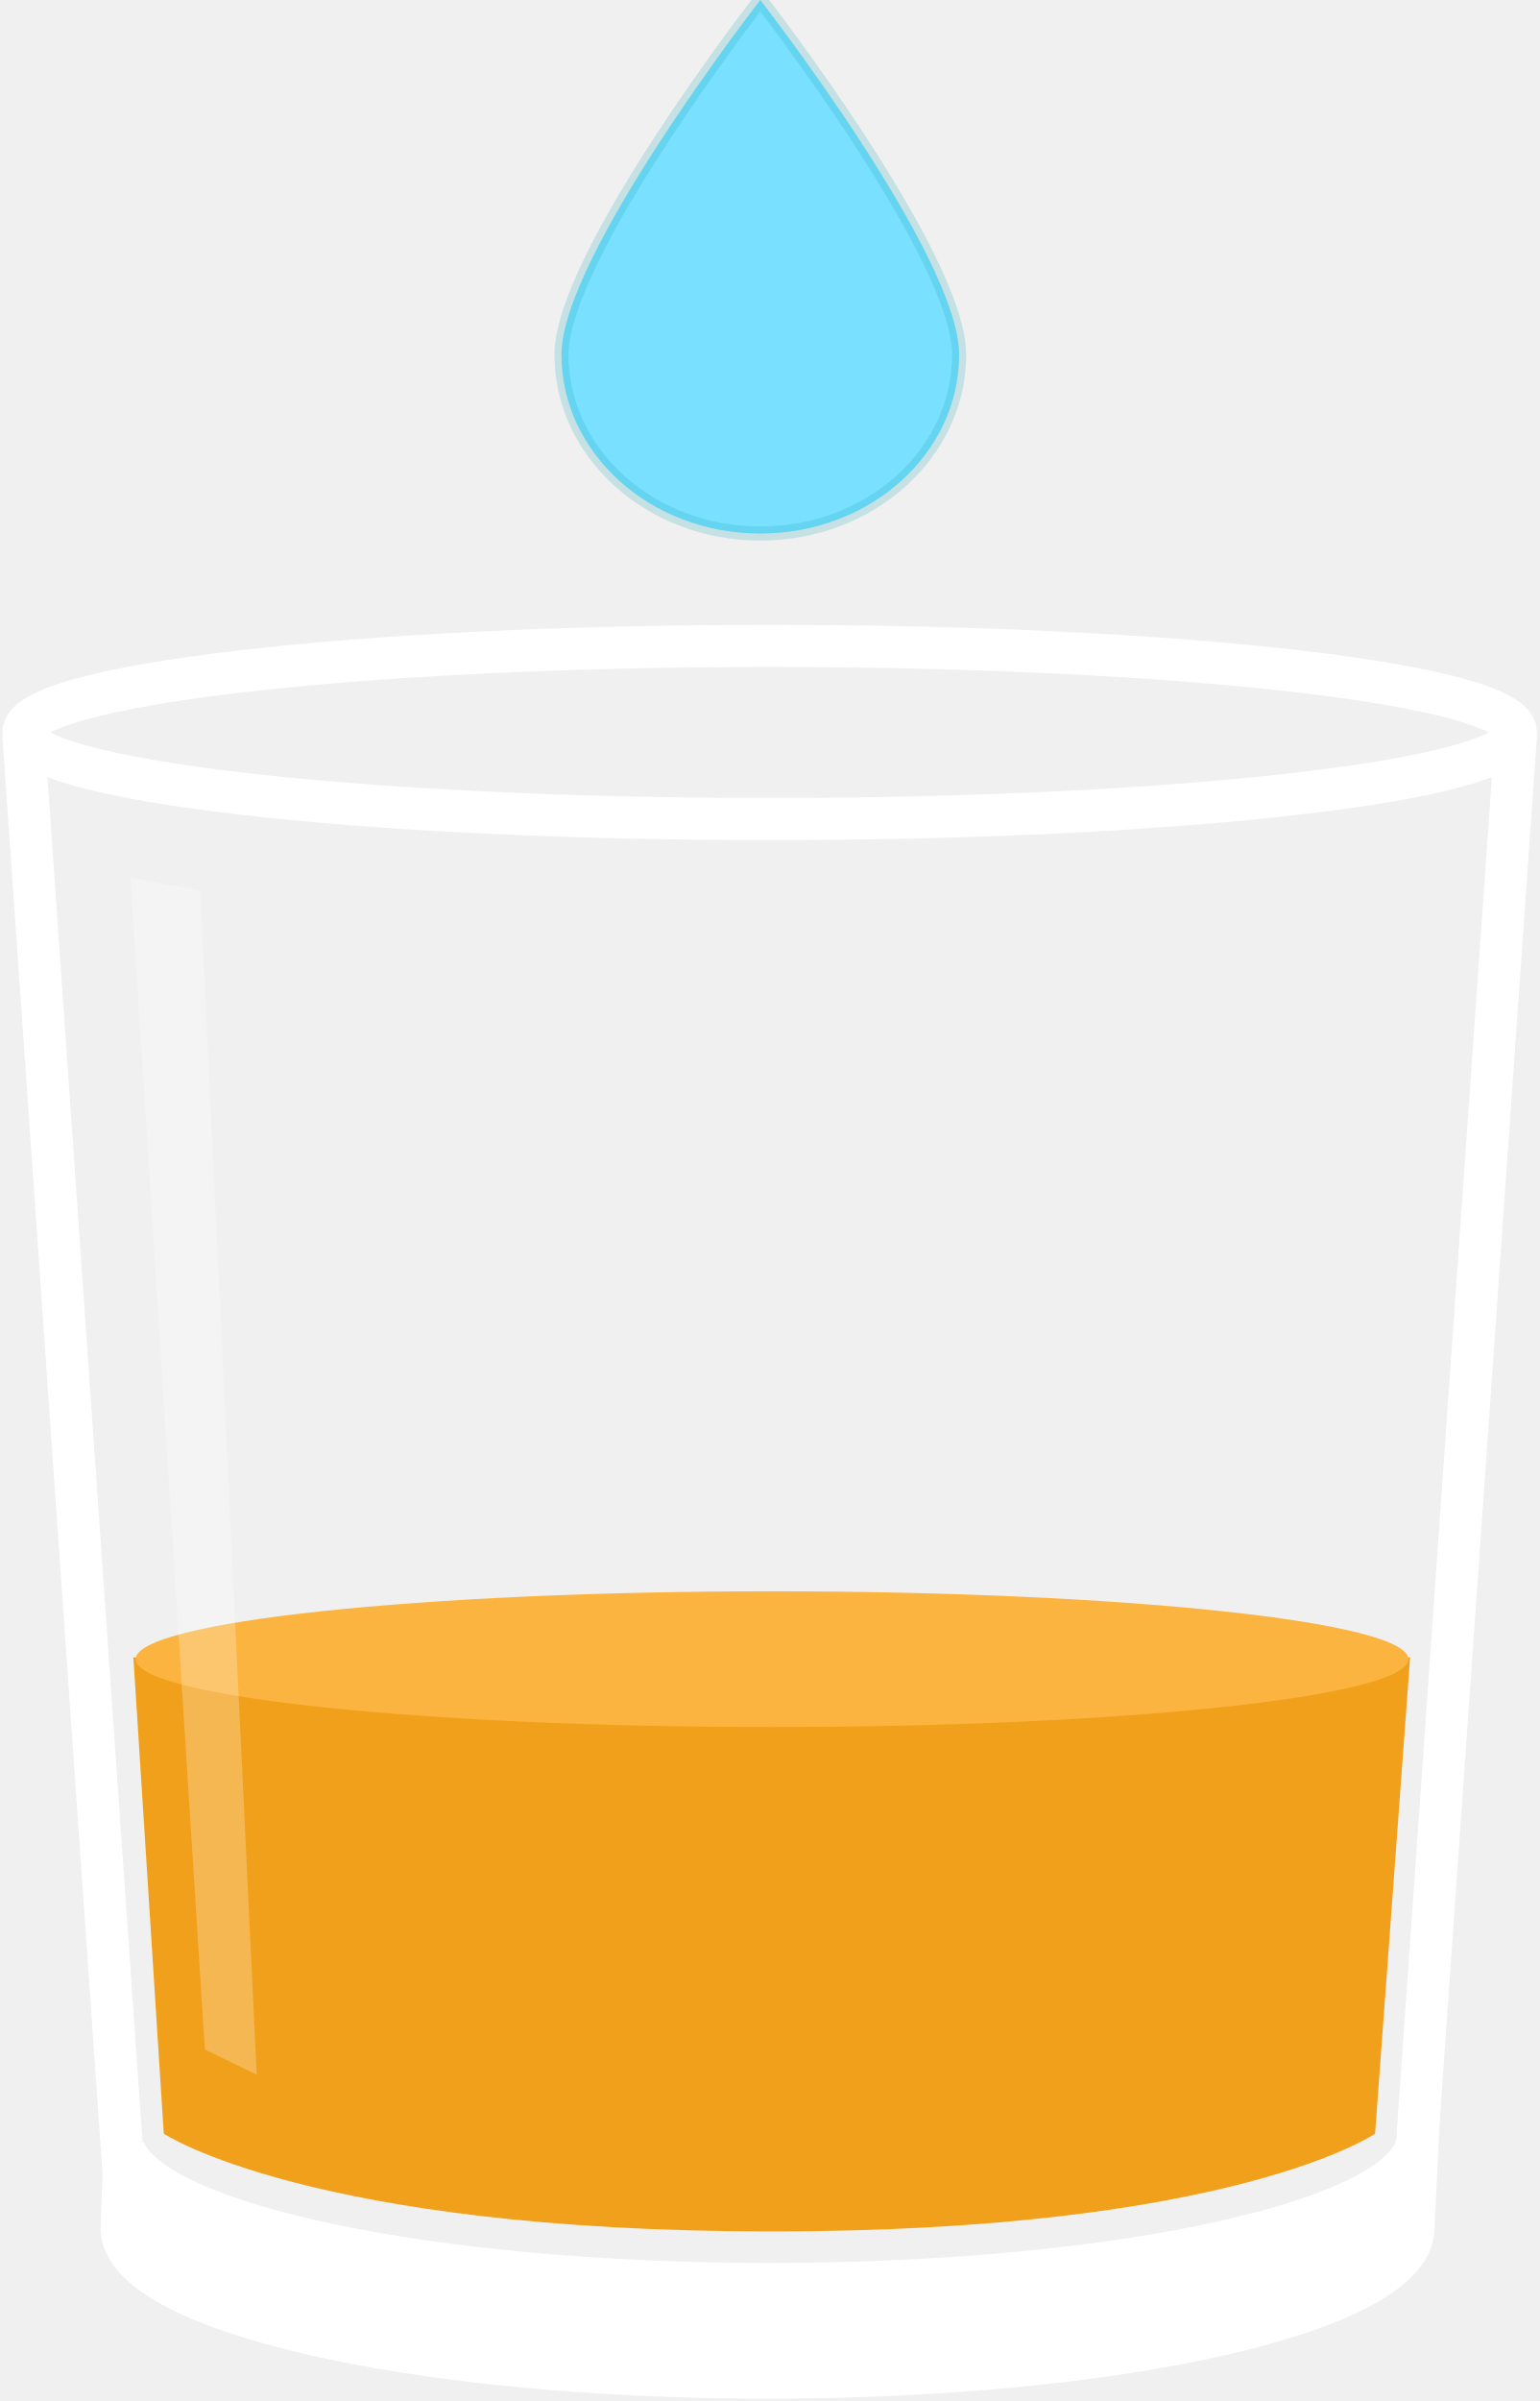
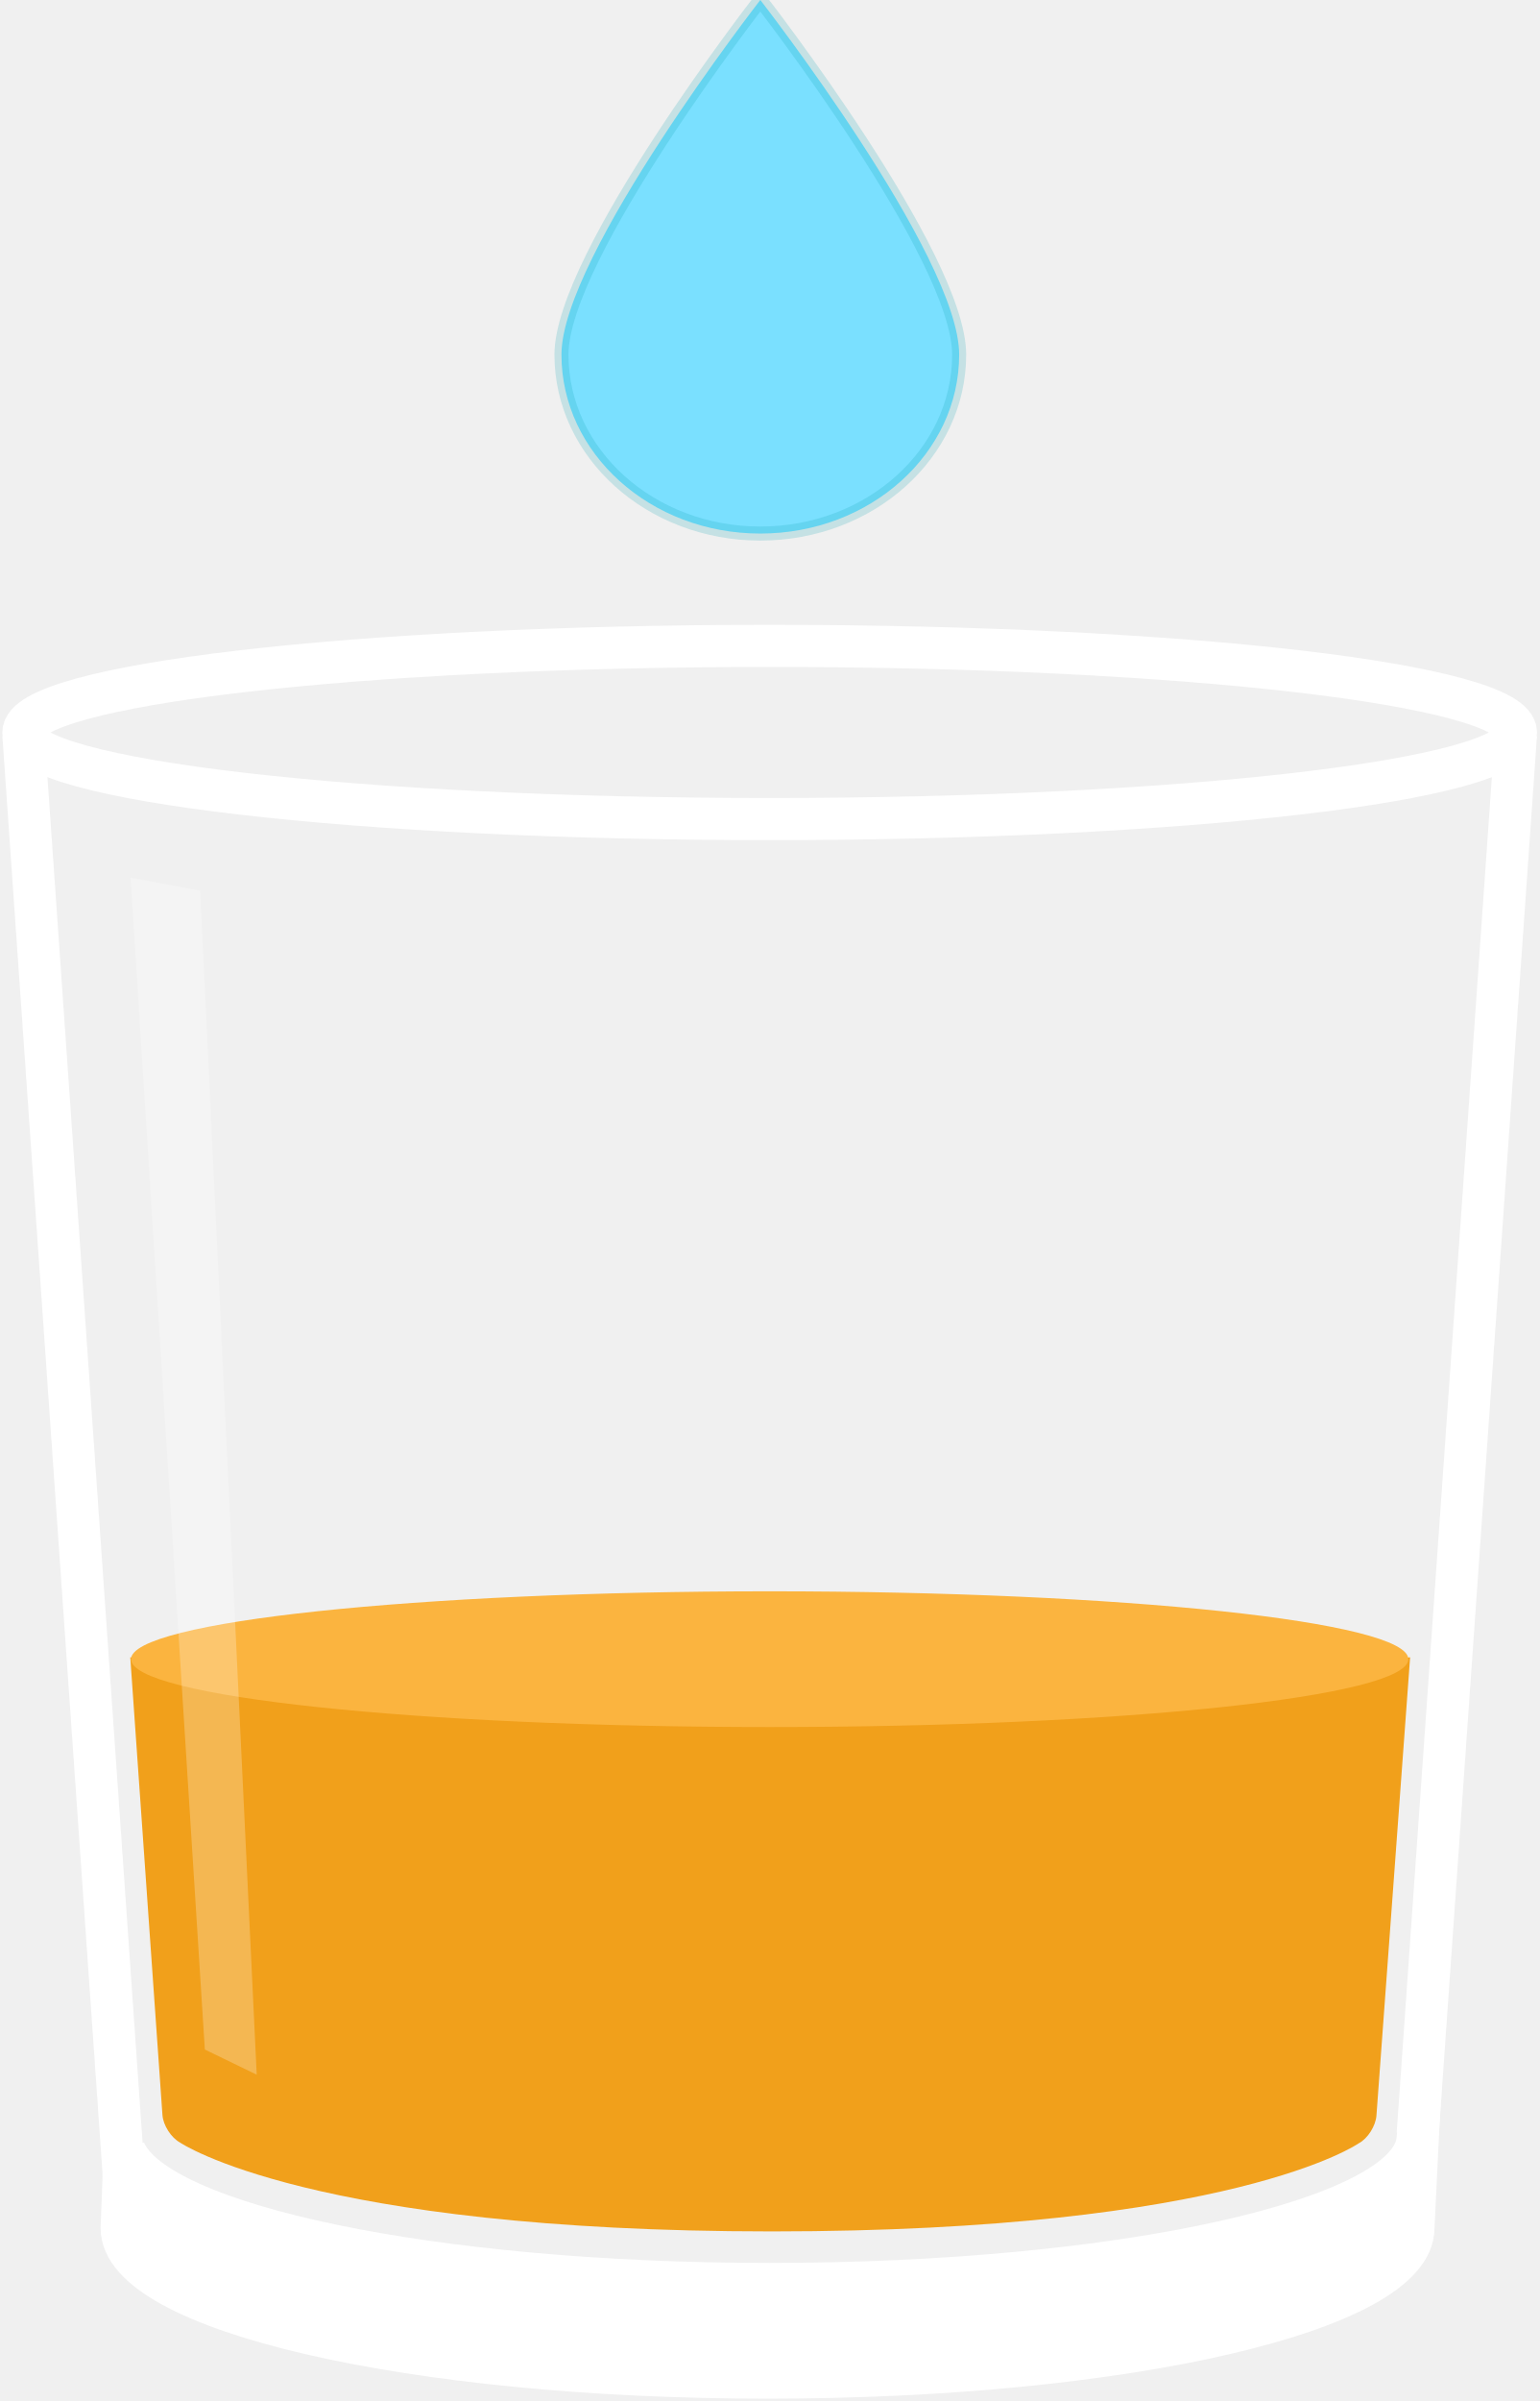
<svg xmlns="http://www.w3.org/2000/svg" width="329px" height="513px" viewBox="0 0 329 513" version="1.1">
  <description>Created with Sketch (http://www.bohemiancoding.com/sketch)</description>
  <defs />
  <g id="Page-1" stroke="none" stroke-width="1" fill="none" fill-rule="evenodd">
    <g id="vesiviski" transform="translate(-73, -39)">
      <g id="Image" transform="translate(78, 39)">
        <g id="Glass" transform="translate(0, 138)" stroke="#FFFFFF" stroke-width="9">
          <path d="M21.628,321.519 L21,338.043 C21,355.692 82.804,370 159.044,370 C235.284,370 297.088,355.692 297.088,338.043 L298,319.248 L297.96,319.269 C296.165,336.31 234.862,350 159.5,350 C87.486,350 28.309,337.5 21.628,321.519 L21.628,321.519 Z" id="Oval-1-copy-2" fill="#FFFFFF" />
          <path d="M319,18.5 C319,8.283 247.589,0 159.5,0 C71.411,0 0,8.283 0,18.5 C0,28.717 71.411,37 159.5,37 C247.589,37 319,28.717 319,18.5 Z" id="Oval-1" />
          <path d="M0,19 L21.5,327.5" id="Path-1" />
          <path d="M319,19 L298,318" id="Path-1-copy" />
        </g>
-         <g id="Whisky" transform="translate(24, 340)">
-           <path d="M135.945,25.246 C181.221,25.246 272.383,14.098 272.383,14.098 L264.892,115.881 C264.892,115.881 234.637,136.766 135.945,136.766 C37.254,136.766 6,115.881 6,115.881 L-0.492,14.098 C-0.492,14.098 90.263,25.246 135.945,25.246 Z" id="Path-4" fill="#F1A01B" />
-           <ellipse id="Oval-1" fill="#FBB43F" cx="136" cy="14.5" rx="136" ry="14.5" />
+         <g id="Whisky" transform="translate(23, 340)">
+           <path d="M136.945,25.246 C182.221,25.246 273.383,14.098 273.383,14.098 L266.185,112.005 C266.023,114.212 264.351,116.919 262.393,117.944 C262.393,117.944 235.637,136.766 136.945,136.766 C38.254,136.766 10.497,117.79 10.497,117.79 C8.566,116.736 6.874,114.093 6.719,111.891 L-0.159,14.098 C-0.159,14.098 91.263,25.246 136.945,25.246 Z" id="Path-4" fill="#F1A01B" />
+           <ellipse id="Oval-1" fill="#FBB43F" cx="136.5" cy="14.5" rx="136.5" ry="14.5" />
        </g>
        <path d="M200,75.768 C200,54.654 157.5,0 157.5,0 C157.5,0 115,54.654 115,75.768 C115,96.883 134.028,114 157.5,114 C180.972,114 200,96.883 200,75.768 Z" id="Drop" stroke-opacity="0.184" stroke="#08A0B2" stroke-width="3" fill="#7AE0FF" />
        <path d="M22.898,187.512 L37.793,190.289 L49.867,443.281 L38.781,437.902 L22.898,187.512 Z" id="Highlight" fill-opacity="0.244" fill="#FFFFFF" />
      </g>
    </g>
  </g>
</svg>
